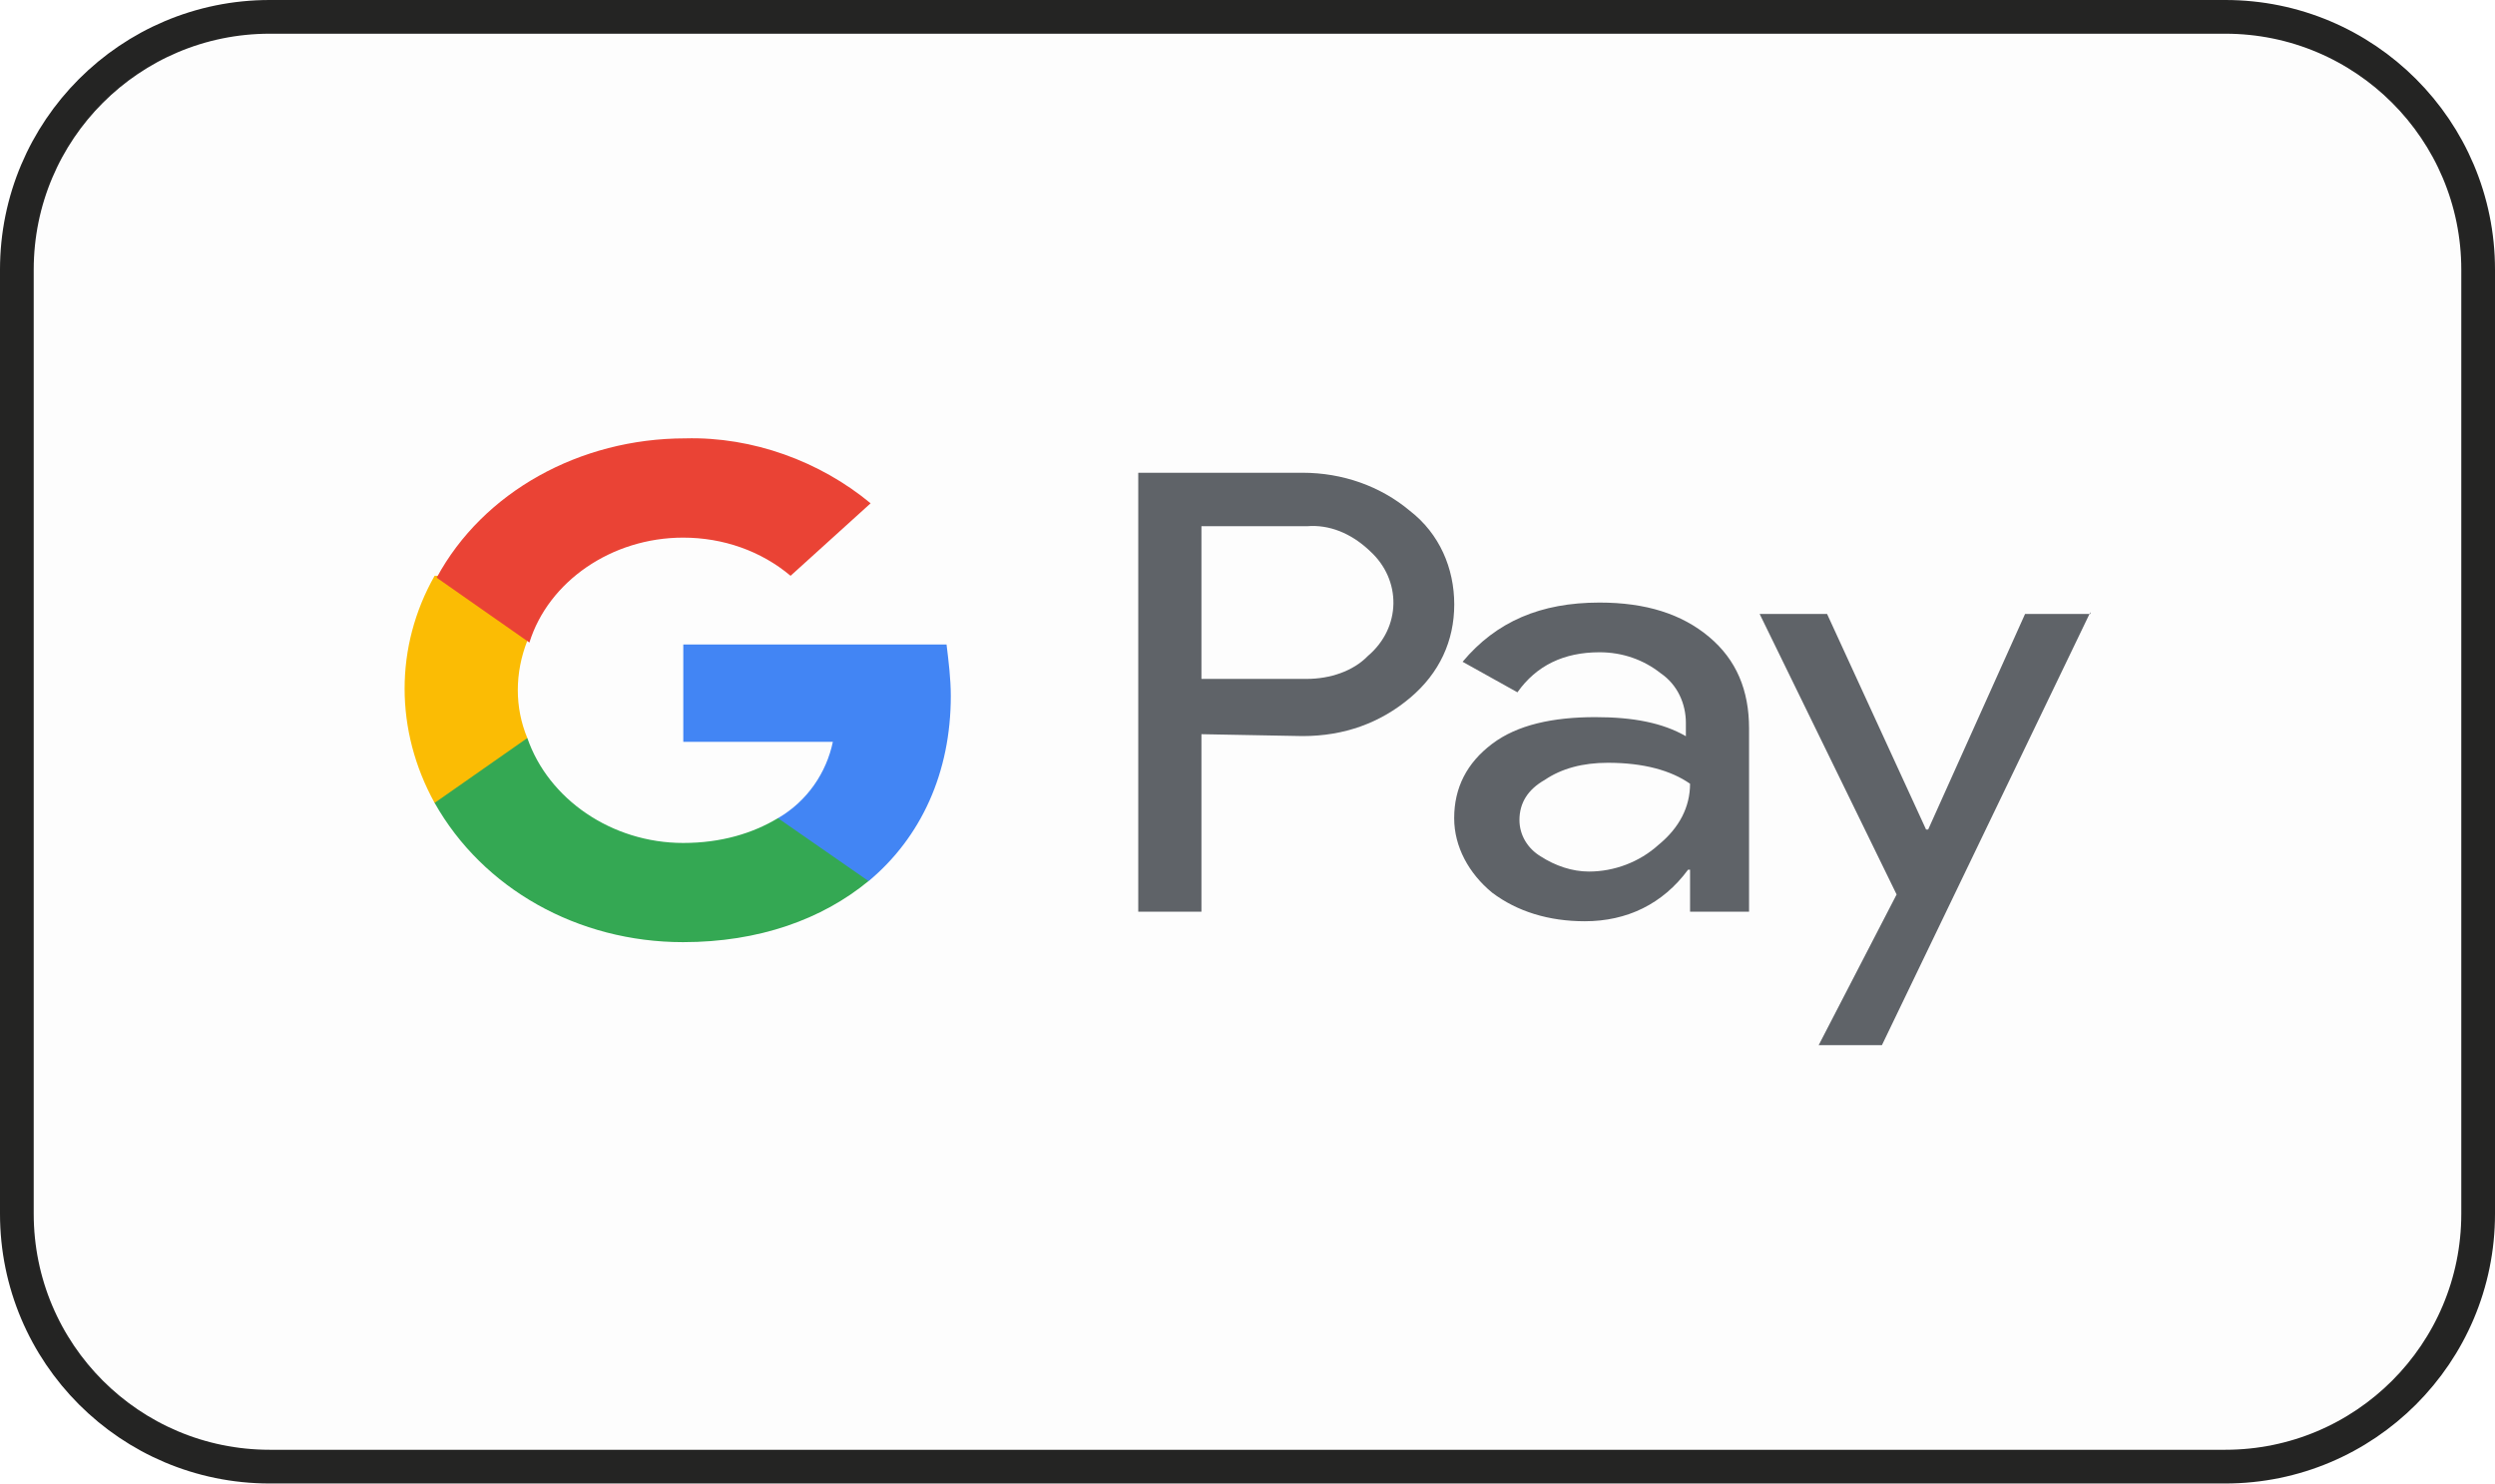
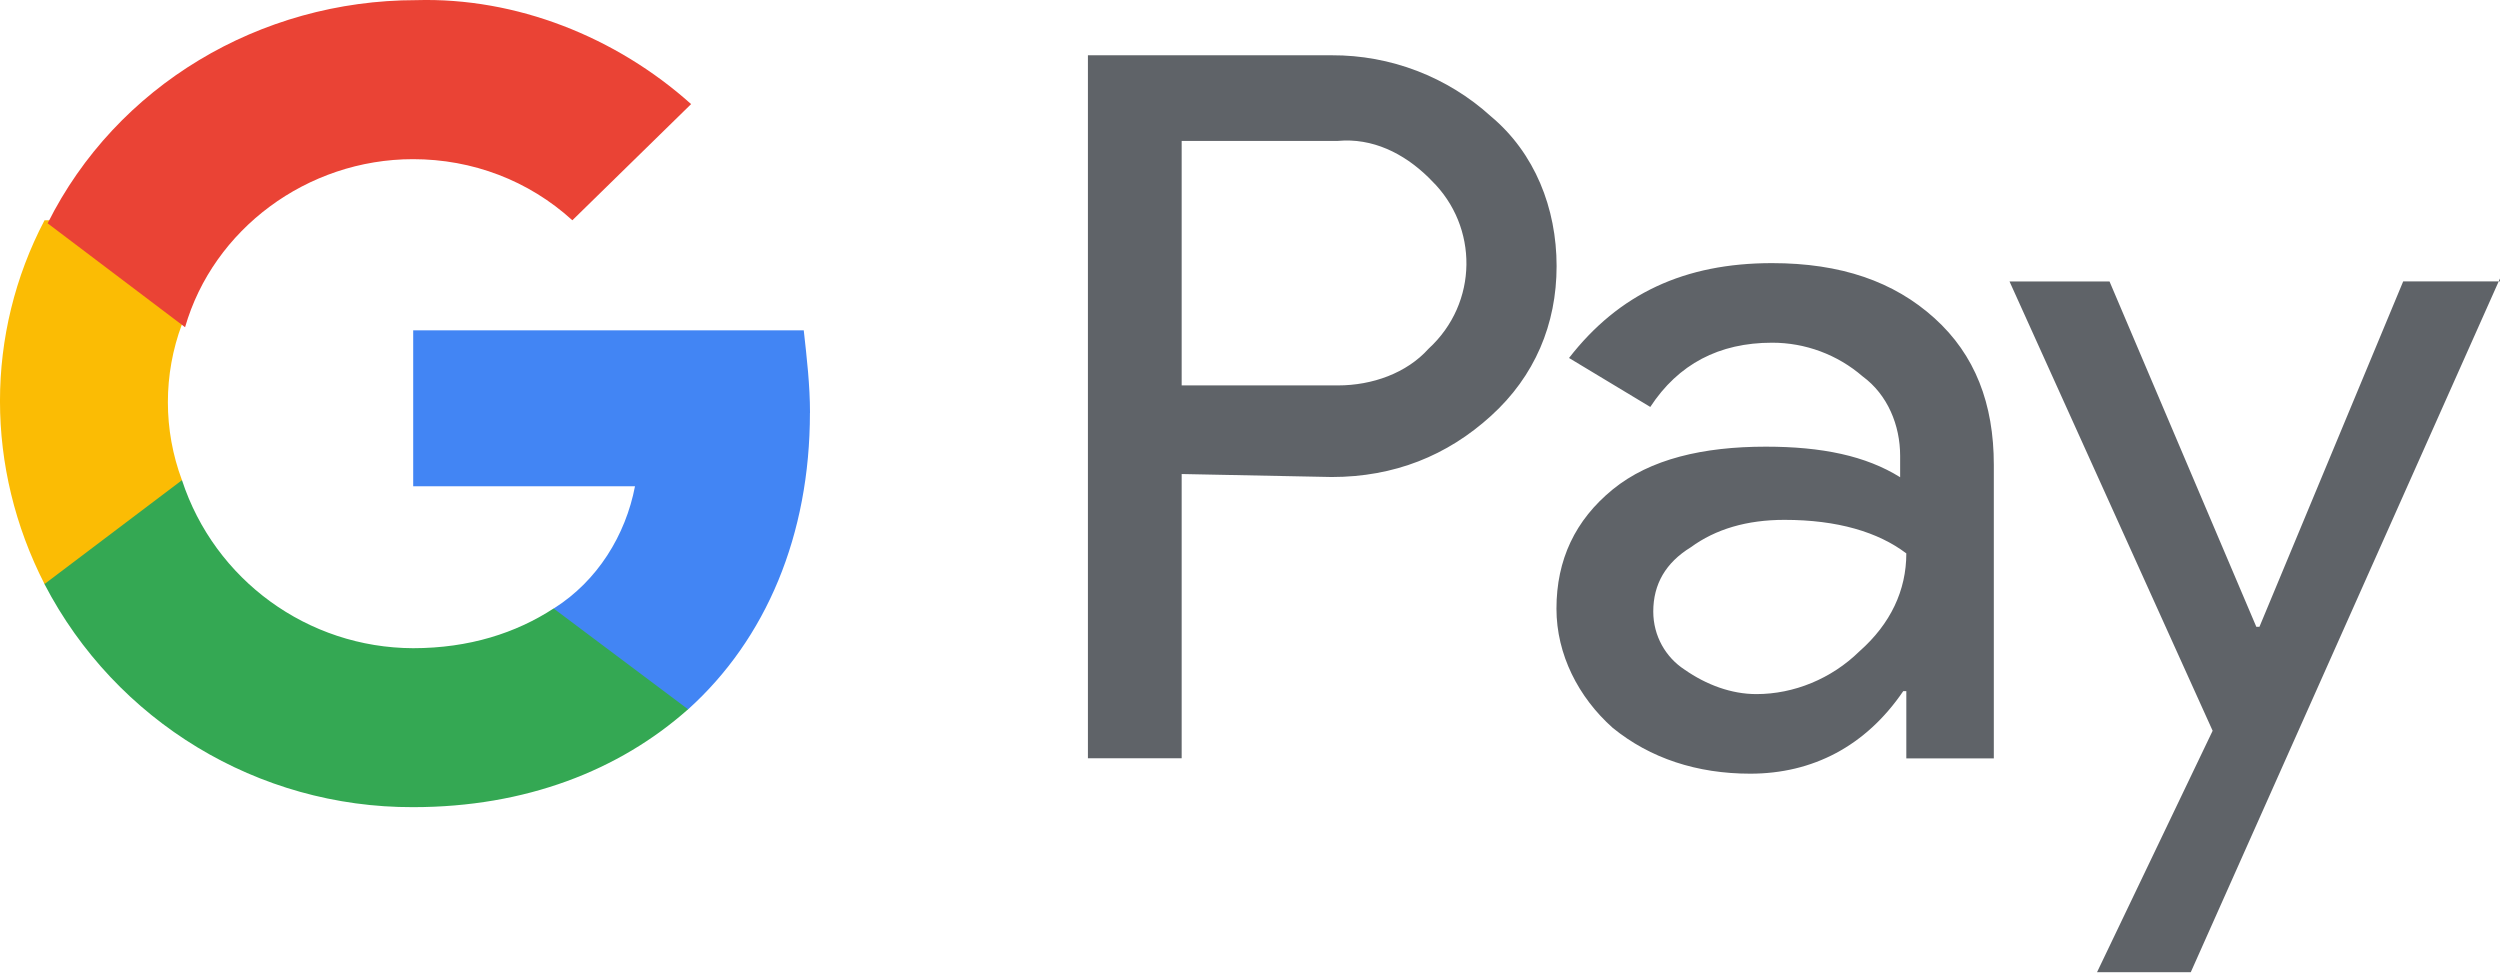
- <svg xmlns="http://www.w3.org/2000/svg" width="37" height="22" viewBox="0 0 37 22" fill="none">
-   <rect x="0.25" y="0.25" width="36.5" height="21.5" rx="3.75" fill="#FDFDFD" />
-   <path d="M17.817 10.888V13.52H16.88V7.011H19.316C19.91 7.011 20.472 7.209 20.91 7.577C21.347 7.916 21.566 8.426 21.566 8.964C21.566 9.502 21.348 9.982 20.91 10.35C20.472 10.718 19.941 10.916 19.316 10.916L17.817 10.888ZM17.817 7.804V10.068H19.379C19.723 10.068 20.066 9.954 20.285 9.728C20.785 9.304 20.785 8.597 20.316 8.172L20.285 8.143C20.035 7.917 19.723 7.775 19.379 7.804H17.817V7.804Z" fill="#5F6368" />
-   <path d="M23.72 8.936C24.408 8.936 24.939 9.105 25.345 9.445C25.751 9.785 25.938 10.237 25.938 10.803V13.52H25.063V12.898H25.033C24.658 13.407 24.127 13.662 23.502 13.662C22.971 13.662 22.502 13.52 22.128 13.238C21.784 12.955 21.565 12.559 21.565 12.134C21.565 11.681 21.753 11.314 22.128 11.031C22.502 10.748 23.033 10.635 23.658 10.635C24.221 10.635 24.658 10.72 25.001 10.918V10.72C25.001 10.437 24.877 10.154 24.627 9.984C24.377 9.786 24.064 9.673 23.721 9.673C23.19 9.673 22.784 9.87 22.503 10.267L21.69 9.814C22.189 9.218 22.846 8.936 23.72 8.936ZM22.533 12.161C22.533 12.388 22.658 12.585 22.846 12.699C23.064 12.84 23.314 12.925 23.564 12.925C23.939 12.925 24.314 12.784 24.595 12.529C24.907 12.274 25.063 11.964 25.063 11.623C24.782 11.426 24.375 11.312 23.845 11.312C23.47 11.312 23.157 11.397 22.908 11.566C22.658 11.708 22.533 11.907 22.533 12.161Z" fill="#5F6368" />
-   <path d="M31 9.077L27.908 15.5H26.97L28.126 13.265L26.095 9.105H27.095L28.563 12.302H28.594L30.031 9.105H31V9.077Z" fill="#5F6368" />
-   <path d="M14.1 10.322C14.1 10.067 14.068 9.813 14.037 9.558H10.133V11.001H12.351C12.257 11.454 11.976 11.878 11.538 12.133V13.067H12.881C13.662 12.416 14.1 11.454 14.1 10.322Z" fill="#4285F4" />
-   <path d="M10.13 13.972C11.255 13.972 12.192 13.633 12.88 13.066L11.537 12.133C11.162 12.359 10.693 12.501 10.132 12.501C9.069 12.501 8.132 11.85 7.82 10.944H6.445V11.906C7.163 13.18 8.569 13.972 10.13 13.972Z" fill="#34A853" />
-   <path d="M7.82 10.945C7.632 10.492 7.632 9.982 7.82 9.502V8.539H6.445C5.852 9.586 5.852 10.831 6.445 11.907L7.82 10.945Z" fill="#FBBC04" />
-   <path d="M10.131 7.973C10.724 7.973 11.287 8.171 11.724 8.539L12.911 7.464C12.161 6.842 11.162 6.474 10.162 6.501C8.6 6.501 7.164 7.294 6.476 8.567L7.851 9.529C8.132 8.624 9.069 7.973 10.131 7.973Z" fill="#EA4335" />
-   <rect x="0.25" y="0.25" width="36.5" height="21.5" rx="3.75" stroke="#242423" stroke-width="0.5" />
+ <svg xmlns="http://www.w3.org/2000/svg" width="36" height="14" fill="none">
+   <path fill="#5F6368" d="M17.016 6.826v4.093h-1.35V.796h3.51a3.39 3.39 0 0 1 2.294.88c.63.527.945 1.32.945 2.156 0 .837-.314 1.585-.945 2.157-.63.573-1.394.88-2.294.88l-2.16-.043Zm0-4.798V5.55h2.25c.495 0 .99-.177 1.305-.528.72-.66.72-1.76.044-2.421l-.044-.045c-.36-.352-.81-.572-1.305-.527h-2.25v-.001ZM25.517 3.789c.99 0 1.754.263 2.34.793.584.527.854 1.232.854 2.112v4.227h-1.26v-.969h-.044c-.54.793-1.305 1.189-2.204 1.189-.764 0-1.44-.22-1.98-.66-.494-.44-.81-1.057-.81-1.716 0-.705.27-1.276.81-1.717.54-.44 1.304-.616 2.205-.616.81 0 1.44.132 1.934.44v-.308c0-.44-.18-.88-.54-1.144a1.989 1.989 0 0 0-1.304-.485c-.764 0-1.35.308-1.754.925l-1.17-.705c.719-.926 1.664-1.366 2.923-1.366Zm-1.71 5.017c0 .353.18.66.45.836.315.22.675.353 1.035.353.54 0 1.08-.22 1.484-.616.45-.397.675-.88.675-1.41-.405-.307-.99-.483-1.755-.483-.539 0-.99.132-1.349.395-.36.221-.54.53-.54.925ZM36 4.01 31.547 14h-1.35l1.665-3.477-2.925-6.47h1.44l2.114 4.973h.045l2.07-4.974H36V4.01Z" />
+   <path fill="#4285F4" d="M11.664 5.946c0-.397-.046-.793-.09-1.189H5.95v2.245h3.194c-.135.704-.54 1.364-1.17 1.76v1.453h1.934c1.124-1.012 1.755-2.51 1.755-4.27Z" />
+   <path fill="#34A853" d="M5.948 11.623c1.62 0 2.968-.528 3.96-1.409L7.972 8.762c-.54.352-1.215.572-2.024.572a3.514 3.514 0 0 1-3.328-2.421H.64V8.41a5.959 5.959 0 0 0 5.307 3.213Z" />
+   <path fill="#FBBC04" d="M2.62 6.914a3.212 3.212 0 0 1 0-2.245V3.172H.641c-.855 1.63-.855 3.566 0 5.238l1.98-1.496Z" />
+   <path fill="#EA4335" d="M5.948 2.292c.855 0 1.665.307 2.294.88l1.71-1.673C8.872.531 7.433-.04 5.993.002c-2.25 0-4.318 1.232-5.307 3.214l1.979 1.496c.405-1.407 1.754-2.42 3.283-2.42Z" />
</svg>
